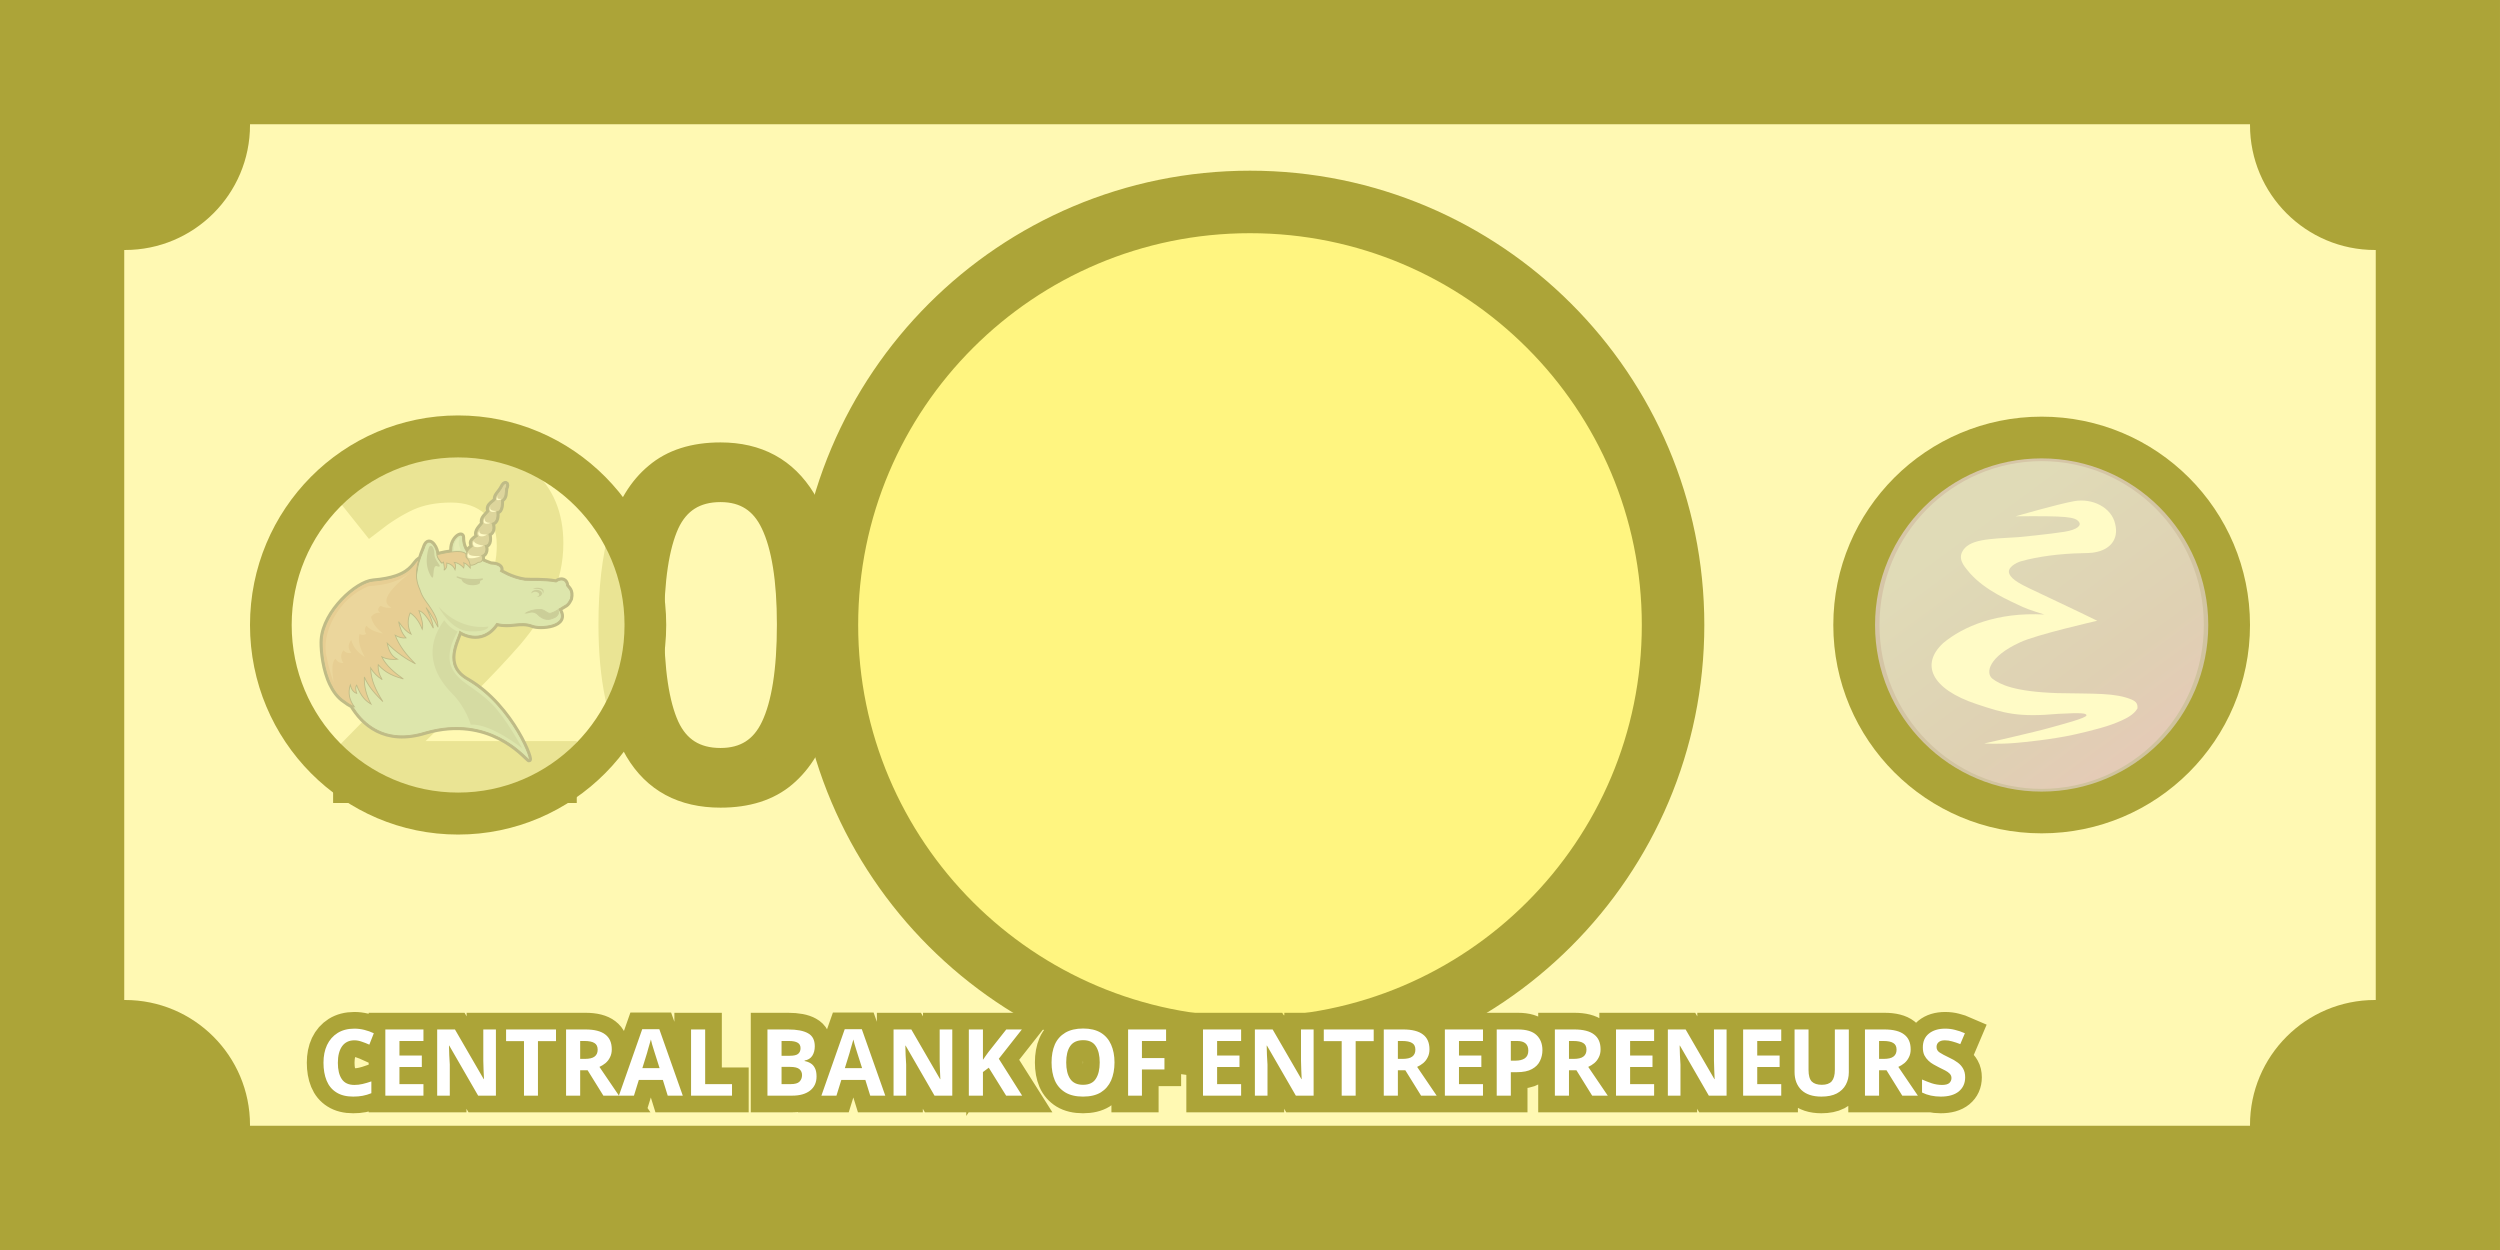
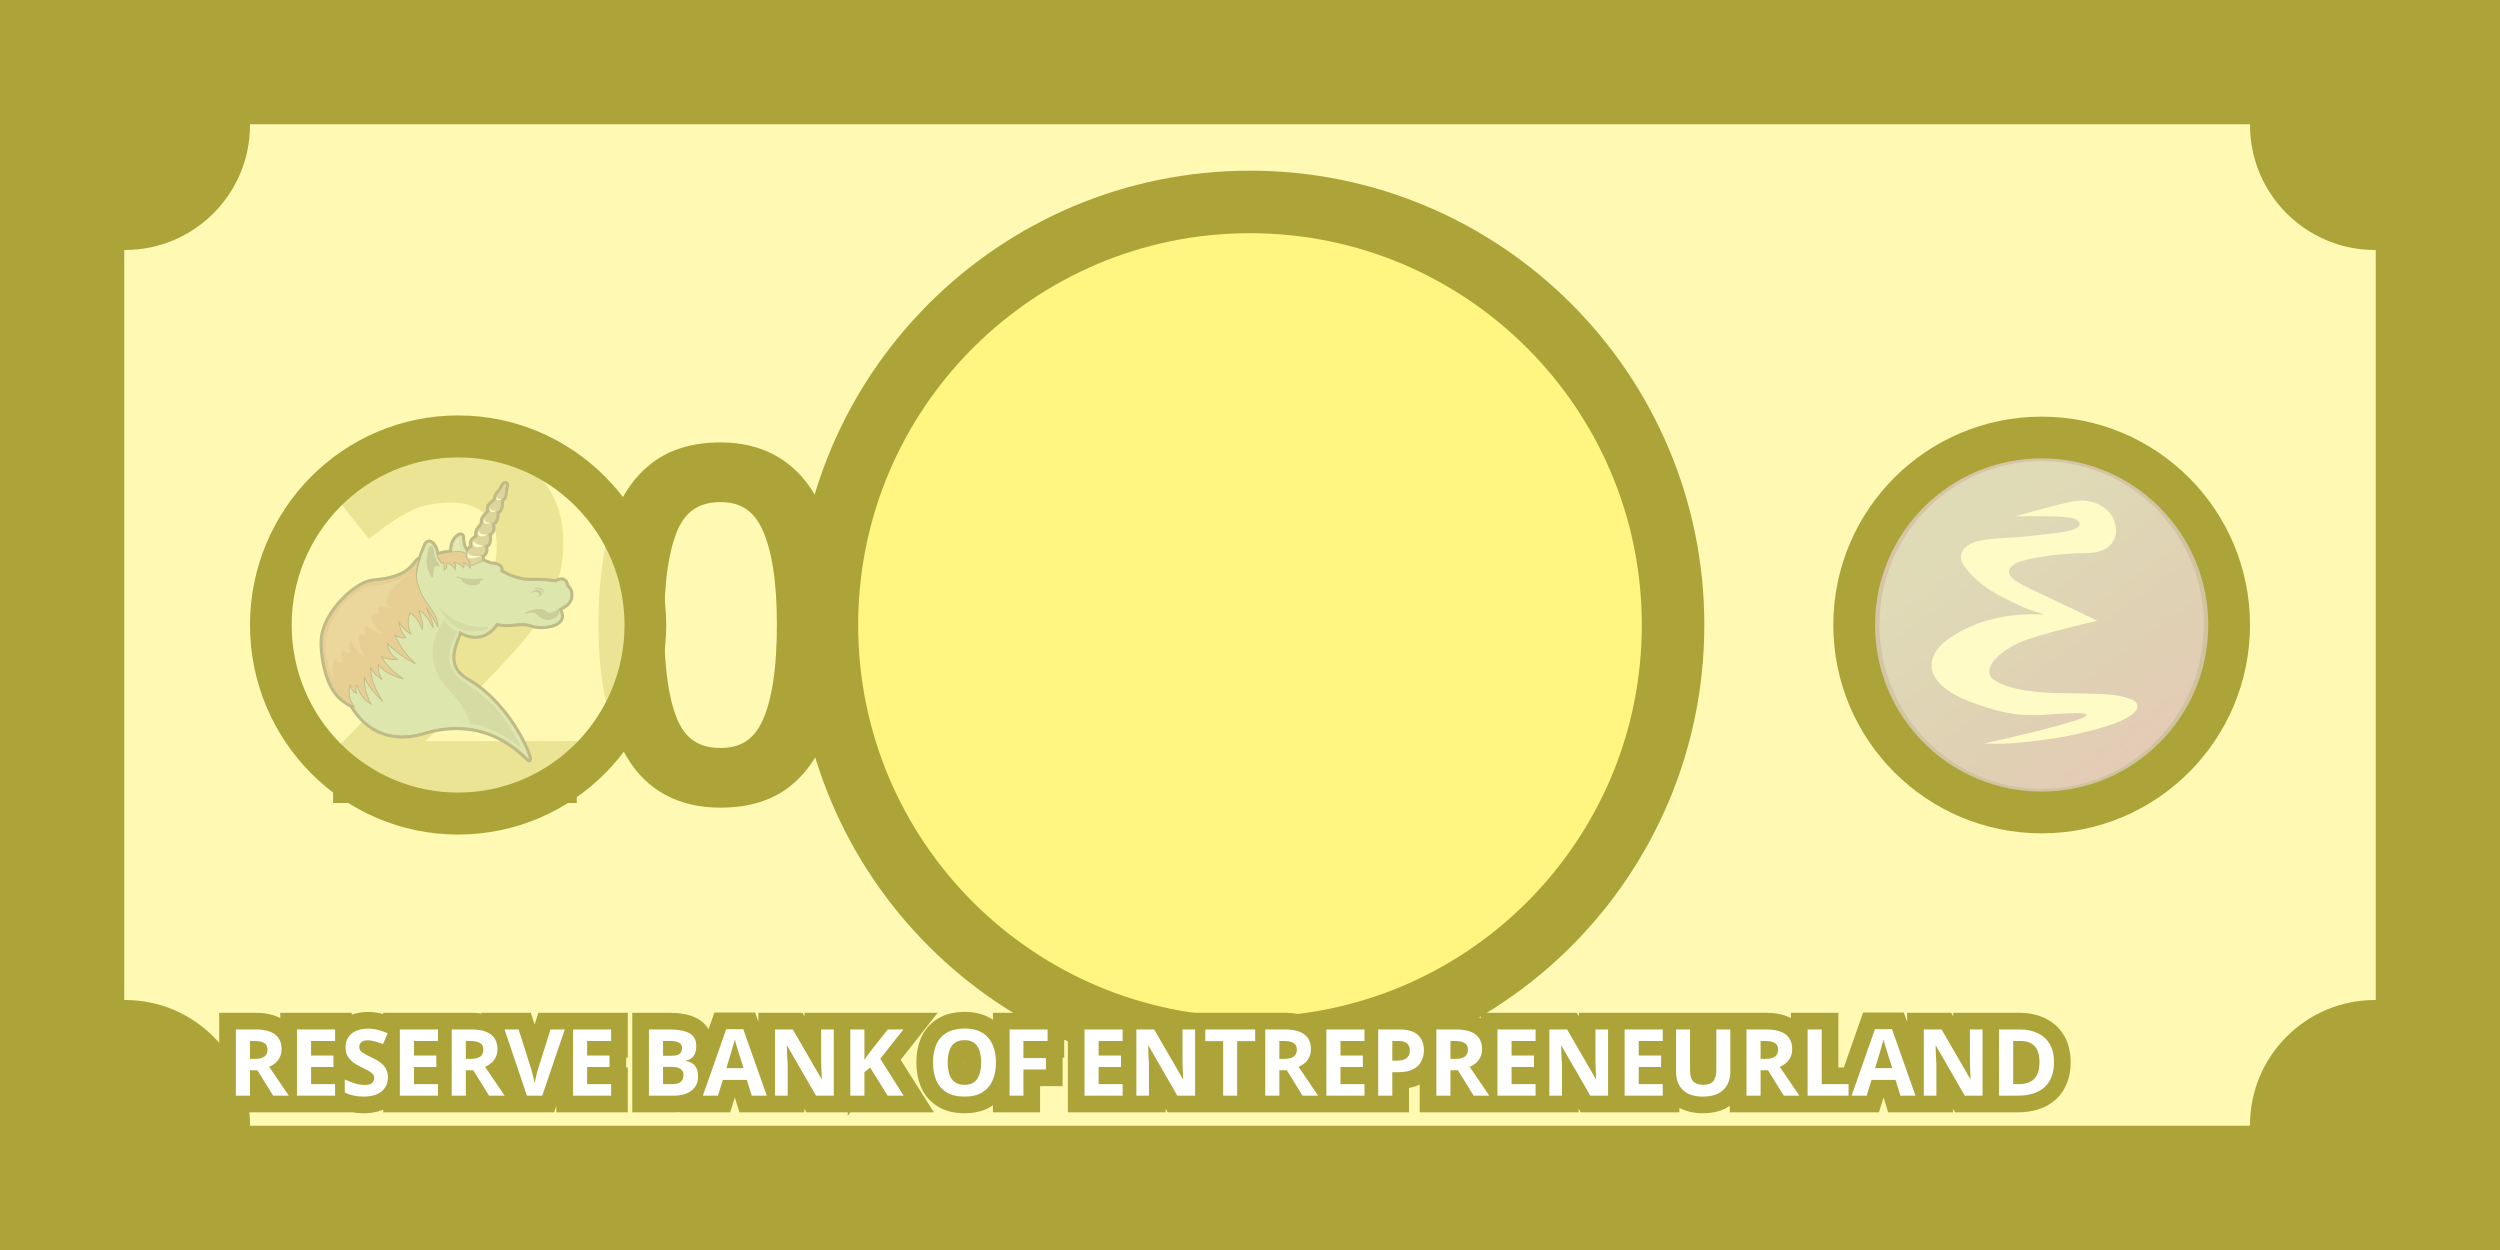
<svg xmlns="http://www.w3.org/2000/svg" xmlns:xlink="http://www.w3.org/1999/xlink" width="76.2mm" height="38.1mm" viewBox="0 0 76.2 38.1" version="1.1" id="svg1">
  <defs id="defs1">
    <linearGradient id="swatch67">
      <stop style="stop-color:#fff9b3;stop-opacity:0.75;" offset="0" id="stop67" />
    </linearGradient>
    <linearGradient xlink:href="#swatch66" id="linearGradient81" x1="0.618" y1="89.68" x2="288.617" y2="89.68" gradientUnits="userSpaceOnUse" />
    <linearGradient id="swatch66">
      <stop style="stop-color:#aca438;stop-opacity:1;" offset="0" id="stop66" />
    </linearGradient>
    <linearGradient xlink:href="#swatch69" id="linearGradient69" x1="24.392" y1="38.343" x2="55.104" y2="38.343" gradientUnits="userSpaceOnUse" />
    <linearGradient id="swatch69">
      <stop style="stop-color:#fff580;stop-opacity:1;" offset="0" id="stop69" />
    </linearGradient>
    <linearGradient xlink:href="#swatch66" id="linearGradient29" x1="24.392" y1="38.343" x2="55.104" y2="38.343" gradientUnits="userSpaceOnUse" />
    <linearGradient xlink:href="#swatch66" id="linearGradient45" x1="2.301" y1="26.399" x2="9.001" y2="26.399" gradientUnits="userSpaceOnUse" />
    <linearGradient xlink:href="#swatch66" id="linearGradient44" x1="259.818" y1="32.08" x2="288.618" y2="32.08" gradientUnits="userSpaceOnUse" />
    <linearGradient xlink:href="#swatch66" id="linearGradient43" x1="0.618" y1="147.28" x2="29.418" y2="147.28" gradientUnits="userSpaceOnUse" />
    <linearGradient xlink:href="#swatch66" id="linearGradient42" x1="259.818" y1="147.28" x2="288.618" y2="147.28" gradientUnits="userSpaceOnUse" />
    <linearGradient xlink:href="#swatch67" id="linearGradient34" x1="9.001" y1="39.704" x2="20.153" y2="39.704" gradientUnits="userSpaceOnUse" />
    <linearGradient xlink:href="#swatch66" id="linearGradient36" x1="9.001" y1="39.704" x2="20.153" y2="39.704" gradientUnits="userSpaceOnUse" />
    <linearGradient xlink:href="#swatch61" id="linearGradient63" x1="-195.018" y1="-89.68" x2="-94.218" y2="-89.68" gradientUnits="userSpaceOnUse" />
    <linearGradient id="swatch61">
      <stop style="stop-color:#efb7c0;stop-opacity:0.75;" offset="0" id="stop61" />
    </linearGradient>
    <filter height="1.106" y="-0.053" width="1.107" x="-0.054" id="filter4350-2" style="color-interpolation-filters:sRGB">
      <feGaussianBlur id="feGaussianBlur4352-3" stdDeviation="8.785" />
    </filter>
    <linearGradient y2="300.74" x2="236.614" y1="-161.851" x1="-122.202" spreadMethod="pad" gradientTransform="matrix(0.08192422,0,0,0.07764193,75.01818,46.24182)" gradientUnits="userSpaceOnUse" id="linearGradient4245" xlink:href="#linearGradient4284" />
    <linearGradient id="linearGradient4284">
      <stop offset="0" style="stop-color:#8381c5;stop-opacity:1" id="stop4286" />
      <stop id="stop4290" style="stop-color:#7e55b3;stop-opacity:0.996" offset="0.566" />
      <stop offset="1" style="stop-color:#a52ecb;stop-opacity:0.992" id="stop4288" />
    </linearGradient>
    <linearGradient y2="66.018" x2="173.945" y1="396.607" x1="447.809" gradientTransform="matrix(0.09251715,0,0,0.09251715,52.23944,23.01467)" gradientUnits="userSpaceOnUse" id="linearGradient4247" xlink:href="#linearGradient4292" />
    <linearGradient id="linearGradient4292">
      <stop id="stop4294" offset="0" style="stop-color:#411f5d;stop-opacity:1" />
      <stop id="stop4296" offset="1" style="stop-color:#5b2a85;stop-opacity:1" />
    </linearGradient>
    <linearGradient xlink:href="#swatch67" id="linearGradient33" x1="59.848" y1="39.704" x2="71.001" y2="39.704" gradientUnits="userSpaceOnUse" />
    <linearGradient xlink:href="#swatch66" id="linearGradient41" gradientUnits="userSpaceOnUse" x1="59.848" y1="39.704" x2="71.001" y2="39.704" />
    <linearGradient id="swatch65">
      <stop style="stop-color:#ffffff;stop-opacity:1;" offset="0" id="stop65" />
    </linearGradient>
    <linearGradient xlink:href="#swatch66" id="linearGradient13" gradientUnits="userSpaceOnUse" gradientTransform="translate(0.3207898)" x1="30.813" y1="38.343" x2="48.042" y2="38.343" />
    <linearGradient xlink:href="#swatch66" id="linearGradient14" gradientUnits="userSpaceOnUse" gradientTransform="translate(0.3207898)" x1="31.236" y1="38.343" x2="47.619" y2="38.343" />
    <linearGradient xlink:href="#swatch65" id="linearGradient15" gradientUnits="userSpaceOnUse" x1="47.712" y1="122.486" x2="240.438" y2="122.486" />
    <linearGradient xlink:href="#swatch66" id="linearGradient16" gradientUnits="userSpaceOnUse" x1="49.392" y1="122.486" x2="238.758" y2="122.486" />
  </defs>
  <g id="layer1" transform="translate(-198.9667,-27.51667)">
    <g id="g3" transform="matrix(0.2645833,0,0,0.2645833,198.9667,27.51667)">
      <g id="g1" transform="translate(-0.6175675,-17.68023)">
        <rect style="display:inline;fill:#fff9b3;fill-opacity:1;stroke:url(#linearGradient81);stroke-width:14.313;stroke-dasharray:none;stroke-opacity:1;paint-order:markers fill stroke" id="rect2" width="273.686" height="129.686" x="7.774" y="24.837" />
        <g id="g5" transform="matrix(3.40826,0,0,3.40826,9.145188,-41.00103)" style="display:inline;stroke-width:2.113;stroke-dasharray:none">
          <circle style="fill:url(#linearGradient69);fill-opacity:1;stroke:url(#linearGradient29);stroke-opacity:1;paint-order:markers fill stroke" id="path3" cx="39.748" cy="38.343" r="14.3" />
          <text xml:space="preserve" style="font-style:normal;font-variant:normal;font-weight:bold;font-stretch:normal;font-size:15.648px;font-family:'Overpass Mono';-inkscape-font-specification:'Overpass Mono Bold';text-align:start;writing-mode:lr-tb;direction:ltr;text-anchor:start;fill:url(#linearGradient13);stroke:url(#linearGradient14);stroke-width:0.845;stroke-dasharray:none;paint-order:markers fill stroke" x="39.756" y="43.937" id="text3">
            <tspan id="tspan3" x="39.756" y="43.937" style="font-style:normal;font-variant:normal;font-weight:normal;font-stretch:normal;font-size:15.648px;font-family:'Noto Sans';-inkscape-font-specification:'Noto Sans';text-align:center;text-anchor:middle;fill:url(#linearGradient13);fill-opacity:1;stroke:url(#linearGradient14)">20</tspan>
          </text>
        </g>
        <ellipse style="display:inline;fill:#0e8547;fill-opacity:1;stroke:none;stroke-width:0;stroke-linecap:square;stroke-dasharray:none;stroke-opacity:1;paint-order:stroke fill markers" id="path18" cx="-529.089" cy="-5.522" rx="14.4" ry="0" transform="scale(-1,1)" />
        <ellipse style="display:inline;fill:url(#linearGradient45);fill-opacity:1;stroke-width:0.515;stroke-linecap:square;stroke-dasharray:2.059, 1.03;paint-order:stroke fill markers" id="path15" cx="5.651" cy="26.399" rx="3.35" ry="3.326" transform="matrix(4.299104,0,0,4.329129,-9.276734,-82.20404)" />
        <circle style="fill:url(#linearGradient44);fill-opacity:1;stroke-width:2.221;stroke-linecap:square;stroke-dasharray:8.884, 4.442;paint-order:stroke fill markers" id="path15-8" cx="274.218" cy="32.08" r="14.4" />
        <circle style="fill:url(#linearGradient43);fill-opacity:1;stroke-width:2.221;stroke-linecap:square;stroke-dasharray:8.884, 4.442;paint-order:stroke fill markers" id="path15-8-1" cx="15.018" cy="147.28" r="14.4" />
        <circle style="fill:url(#linearGradient42);fill-opacity:1;stroke-width:2.221;stroke-linecap:square;stroke-dasharray:8.884, 4.442;paint-order:stroke fill markers" id="path15-8-1-2" cx="274.218" cy="147.28" r="14.4" />
      </g>
      <g id="layer1-4" transform="matrix(4.299104,0,0,4.329129,-9.894301,-99.88427)">
        <g id="g2" transform="matrix(0.04694568,0,0,0.04694568,14.47833,37.84008)">
          <path fill="#a04d32" stroke="#000000" stroke-width="3" d="m 64.049,17.456 c -0.205,-3.15 -2.842,-4.366 -5.993,-2.125 -7.22,-1.297 -14.305,-0.687 -17.8,-0.981 -7.662,-1.073 -14.041,-5.128 -14.041,-5.128 0.932,-1.239 0.486,-3.917 -5.498,-4.101 -1.646,-0.542 -3.336,-1.327 -4.933,-1.979 0.544,-1.145 -0.133,-2.836 -0.133,-2.836 2.435,-0.672 2.808,-3.842 1.848,-5.709 3.106,0.084 2.612,-4.718 2.183,-6.381 2.435,-0.923 2.77,-3.831 1.763,-6.129 2.938,-0.671 3.022,-4.114 2.77,-6.548 3.023,-0.168 2.604,-5.457 2.604,-6.549 2.604,-1.679 2.016,-3.946 2.425,-6.573 1.605,-3.25 -0.577,-4.173 -2.116,-0.71 -1.651,3.001 -3.77,4.311 -3.75,6.528 0.755,1.259 -5.625,3.106 -3.61,7.052 -1.428,1.763 -4.785,4.03 -3.592,6.733 -0.606,1.326 -4.888,4.433 -3.041,7.371 -4.03,2.687 -3.79,3.335 -2.938,5.793 -1.147,0.736 -2.318,1.862 -2.995,3.094 -1.32,-1.568 -2.603,-4.429 -2.584,-8.294 0,-3.275 -6.1,0.318 -6.1,6.784 0,0.556 -0.056,1.061 -0.134,1.542 -2.11,0.243 -4.751,0.707 -8.08,1.494 -0.106,0.073 -0.157,0.186 -0.182,0.316 a 8.704,8.704 0 0 1 -0.277,-1.553 c -0.582,-3.79 -4.934,-9.56 -7.057,-2.434 -1.096,2.611 -1.74,4.392 -2.115,5.789 v 0 c 0,0 -0.336,0.226 -0.957,0.61 -2.62,1.622 -3.562,6.686 -13.075,9.883 -3.211,1.079 -7.4,1.945 -12.96,2.395 -9.57,0.773 -27.887,17.314 -29.114,33.097 -0.283,3.964 0.31,13.737 3.596,22.31 l 0.005,0.02 c 0.015,0.042 0.032,0.081 0.048,0.122 0.052,0.134 0.103,0.267 0.156,0.398 0.28,0.718 0.579,1.405 0.895,2.062 1.885,4.028 4.46,7.59 7.934,9.882 a 25.252,25.252 0 0 0 4.372,2.762 c 5.907,9.749 18.442,22.252 42.075,14.859 36.255,-10.284 56.263,13.809 58.568,15.5 3.399,3.433 -8.786,-29.835 -34.587,-44.788 -15.253,-8.322 -5.678,-22.656 -4.585,-27.718 0,0 12.227,8.557 21.087,-4.52 8.004,2.062 13.367,-1.462 20.25,1.03 4.184,1.833 21.77,0.726 15.235,-9.104 4.11,-2.683 4.544,-1.815 6.6,-5.9 1.104,-4.952 -1.403,-6.012 -2.167,-7.366 z m -70.293,-13.299 c -0.041,0.018 -0.086,0.04 -0.125,0.056 0.039,-0.034 0.075,-0.062 0.115,-0.102 z m -13.413,4.523 c -0.073,0.429 -0.143,0.829 -0.212,1.216 0.037,-0.832 0.085,-1.714 0.143,-2.646 0.024,0.435 0.05,0.904 0.069,1.43 z m 10.693,-6.333 c 0.746,1.124 1.662,2.179 1.662,2.179 0,0 -0.875,-0.79 -1.662,-2.179 z" id="path1-1" />
          <path fill="#77aa99" stroke="#000000" stroke-width="0.5" d="m -62.902,75.642 c 0,0 10.02,36.105 46.549,24.68 36.255,-10.284 56.263,13.809 58.568,15.5 3.399,3.433 -8.786,-29.835 -34.587,-44.788 -15.253,-8.322 -5.678,-22.656 -4.585,-27.718 0,0 12.227,8.557 21.087,-4.52 8.004,2.062 13.367,-1.462 20.25,1.03 4.184,1.833 21.77,0.726 15.235,-9.104 4.11,-2.683 4.544,-1.815 6.6,-5.9 1.105,-4.952 -1.402,-6.011 -2.166,-7.366 -0.205,-3.15 -2.842,-4.366 -5.993,-2.125 -7.22,-1.297 -14.305,-0.687 -17.8,-0.981 -7.662,-1.073 -14.041,-5.128 -14.041,-5.128 0.932,-1.239 0.486,-3.917 -5.498,-4.101 -3.287,-1.082 -6.752,-3.136 -9.288,-3.162 -2.567,0 -2.914,-2.537 -2.914,-2.537 -1.606,-0.87 -3.924,-4.252 -3.9,-9.438 0,-3.275 -6.098,0.318 -6.098,6.784 0,6.466 -5.818,7.758 -5.818,7.758 0,0 -2.55,-2.281 -2.855,-5.958 -0.582,-3.79 -4.934,-9.56 -7.057,-2.434 -3.226,7.646 -3.485,9.43 -4.115,13.154 -1.31,7.711 -0.345,8.012 -0.345,8.012 l -32.824,23.43 z" id="path2-13" />
          <path fill="#314b49" stroke="#314b49" stroke-width="0.75" stroke-linecap="round" stroke-linejoin="round" d="m 14.76,14.222 c 1.549,-0.562 0.897,-0.415 1.153,-0.581 -2.96,0.575 -9.635,0.614 -14.317,-1.133 0.392,0.23 2.568,0.962 2.845,1.128 0.218,0.715 0.1,1.438 2.932,2.709 2.559,0.793 5.845,0.461 6.835,-0.529 0.109,-1.684 0.126,-1.065 0.553,-1.594 z" id="path3-5" />
          <path fill="#314b49" stroke="#314b49" stroke-width="0.5" d="m 47.129,33.368 c -2.83,-2.085 -4.881,-0.264 -6.47,-0.413 0.99,-0.645 3.763,-2.062 8.246,-2.062 2.532,0 3.879,2.196 5.57,2.207 1.14,0.007 4.472,-1.71 5.14,-2.378 -0.97,0.838 0.454,1.755 -0.49,3.003 -0.281,0.359 -0.836,1.511 -2.662,2.051 -2.05,0.971 -5.411,1.762 -9.334,-2.408 z" id="path4" />
          <path fill="#314b49" d="m -14.418,-4.578 c 0,0 -3.355,7.996 0.312,15.329 3.667,7.333 0.522,-6.829 4.688,-4.162 3.397,0.385 -2.387,-3.215 -2.033,-7.819 -0.176,-2.892 -1.77,-5.194 -2.967,-3.348 z m 64.404,26.384 c 0,1.121 -1.363,2.03 -3.045,2.03 3.573,-1.121 -0.201,-4.653 -3.045,-2.03 0,-1.121 1.363,-2.03 3.045,-2.03 1.682,0 3.045,0.909 3.045,2.03 z" id="path5" />
          <path fill="#314b49" d="m 44.819,19.222 c 3.772,-0.231 6.336,0.323 5.536,3.138 0.548,-1.126 1.292,-2.83 -1.046,-3.507 -1.746,-0.388 -3.3,-0.378 -4.49,0.369 z" id="path6" />
          <path fill="#a04d32" stroke="#000000" stroke-width="0.5" d="m -9.421,40.623 c 0,-3.521 -1.51,-7.166 -7.04,-14.583 -1.635,-2.192 -2.62,-4.336 -3.211,-6.275 -1.401,-3.295 -3.426,-8.019 -0.613,-17.233 0,0 0.62,-0.384 0,0 -2.62,1.622 -3.562,6.686 -13.075,9.883 -3.211,1.079 -7.4,1.945 -12.96,2.395 -9.568,0.773 -27.886,17.314 -29.113,33.097 -0.283,3.964 0.31,13.737 3.596,22.31 l 0.005,0.02 c 0.015,0.042 0.032,0.081 0.048,0.122 0.052,0.134 0.103,0.267 0.156,0.398 0.28,0.718 0.579,1.405 0.895,2.062 1.885,4.028 4.46,7.59 7.934,9.882 3.084,2.404 5.606,3.306 5.606,3.306 -2.588,-3.578 -3.77,-7.562 -2.263,-12.32 0.65,2.637 1.903,4.162 3.646,4.777 -0.615,-1.884 -0.827,-3.549 0,-4.651 2.567,6.734 5.353,9.031 8.17,10.686 -2.63,-4.914 -4.031,-10.005 -3.77,-15.337 2.569,6.028 6.596,9.945 10.56,13.954 -3.78,-5.966 -6.911,-12.104 -6.977,-19.046 1.693,2.778 3.935,4.932 6.6,6.601 -1.683,-2.709 -2.505,-5.51 -2.263,-8.423 4.424,4.945 9.36,6.607 14.332,8.046 -5.197,-3.625 -9.843,-7.537 -12.32,-12.572 2.972,1.464 5.948,1.693 8.926,1.383 -3.706,-1.872 -5.07,-5.252 -5.783,-9.052 5.177,5.279 10.587,8.827 16.09,11.692 -5.455,-5.26 -9.478,-10.65 -11.565,-16.218 2.1,1.18 4.157,1.736 6.16,1.509 -2.766,-3.124 -3.465,-6.182 -4.211,-9.241 2.637,3.916 4.959,6.022 7.103,7.103 -2.19,-4.482 -2.034,-8.432 -0.503,-12.068 2.524,1.675 4.902,4.295 6.915,9.303 0.73,-2.386 -0.447,-6.364 -1.886,-10.56 2.175,0.622 4.779,3.351 8.17,9.932 -0.33,-3.865 -2.138,-7.775 -4.147,-11.692 3.027,3.51 7.557,12.713 6.788,10.81 z" id="path7" />
          <path fill="#796958" stroke="#000000" stroke-width="0.5" d="m 6.92,1.565 c 0,0 -0.252,7.472 6.717,2.603 3.61,0.084 2.015,-3.862 2.015,-3.862 2.435,-0.672 2.808,-3.842 1.848,-5.709 3.106,0.084 2.612,-4.718 2.183,-6.381 2.435,-0.923 2.77,-3.831 1.763,-6.129 2.938,-0.671 3.022,-4.114 2.77,-6.548 3.023,-0.168 2.604,-5.457 2.604,-6.549 2.604,-1.679 2.016,-3.946 2.425,-6.573 1.605,-3.25 -0.577,-4.173 -2.116,-0.71 -1.651,3.001 -3.77,4.311 -3.75,6.528 0.755,1.259 -5.625,3.106 -3.61,7.052 -1.428,1.763 -4.785,4.03 -3.592,6.733 -0.606,1.326 -4.888,4.433 -3.041,7.371 -4.03,2.687 -3.79,3.335 -2.938,5.793 -2.155,1.38 -4.41,4.131 -3.278,6.381 z" id="path8" />
          <path fill="#ffffff" d="m 24.744,-33.698 c 0,0 -0.735,1.324 -0.735,2.133 0,0.809 2.185,0.568 2.927,-0.227 -1.625,0.024 -2.965,0.289 -2.192,-1.906 z m -4.261,6.27 c 0,0 -0.812,1.068 -0.183,2.316 0.392,0.98 2.807,0.962 3.549,0.167 -1.625,0.024 -4.14,-0.287 -3.366,-2.483 z m -3.135,6.455 c 0,0 -0.998,1.346 -0.492,2.602 0,0.809 2.838,0.956 3.58,0.161 -1.625,0.022 -3.645,-0.489 -3.088,-2.763 z m -3.078,7.162 c 0,0 -1.402,1.542 -0.148,2.945 1.438,0.809 3.744,0.049 4.486,-0.746 -1.625,0.022 -4.894,0.076 -4.337,-2.199 z m -3.004,5.721 c 0,0 -1.575,1.414 -0.02,3.312 1.438,0.809 4.57,0.198 5.312,-0.597 -1.624,0.024 -5.99,-1.346 -5.292,-2.715 z m -3.147,6.741 c 0,0 -1.403,1.542 -0.15,2.945 1.439,0.809 6.037,-0.186 6.779,-0.981 -1.625,0.023 -7.185,0.311 -6.63,-1.964 z" id="path9" />
          <path fill="#a04d32" stroke="#000000" stroke-width="0.5" d="m 7.002,1.679 c -0.45,-0.45 -0.534,-0.896 -0.367,-1.718 0,0 0.369,-4.107 -16.333,-0.158 -1.072,0.74 2.396,4.722 2.396,4.722 0,0 0.418,0.215 1.047,-0.415 0.253,1.123 0.852,4.081 0.233,4.579 1.245,-0.771 1.868,-1.946 1.676,-4.125 2.122,0.461 3.742,1.64 4.692,3.779 0.304,-1.4 0.603,-2.799 -0.384,-4.126 2.182,0.285 3.88,1.496 5.362,3.124 0.22,-0.933 0.354,-1.883 0,-2.931 1.39,0.473 2.587,1.607 3.71,2.988 0,0 0.21,-3.862 -2.032,-5.719 z" id="path10" />
          <path opacity="0.26" d="m -9.02,29.325 c 0,0 6.76,13.59 17.595,13.991 10.834,0.401 10.834,-2.73 10.834,-2.73 0,0 -15.527,3.048 -28.43,-11.261 z m 3.155,7.694 c 2.279,3.104 4.856,5.221 7.722,6.382 0,0 -7.365,11.108 -3.611,20.023 3.754,8.915 13.125,11.053 23.32,21.249 7.943,7.942 17.159,24.961 17.159,24.961 0,0 -17.834,-14.176 -29.42,-13.479 0,0 -2.687,-9.668 -10.585,-17.566 -11.244,-11.245 -16.168,-25.875 -4.585,-41.57 z" id="path11" />
          <path opacity="0.18" fill="#ffffff" d="m -24.633,9.634 c -3.874,2.501 -8.42,7.096 -24.415,8.083 -17.05,6.784 -27.433,26.685 -23.777,40.464 1.348,7.317 3.89,14.18 3.89,14.18 -0.885,-5.919 -1.381,-11.397 1.035,-13.599 1.435,2.384 2.969,2.468 4.507,2.479 -1.59,-2.404 -1.788,-4.808 0,-7.212 1.489,1.525 2.992,1.881 4.507,1.353 -2.128,-2.449 -1.867,-4.848 0,-7.211 1.388,5.022 4.462,7.453 7.662,9.689 -2.208,-4.333 -4.166,-8.672 -2.93,-13.07 1.323,0.729 2.595,0.644 3.83,0 -1.256,-1.576 -0.924,-3.153 0,-4.732 2.948,3.04 6.214,3.724 9.466,4.507 -2.661,-2.454 -5.543,-4.527 -6.761,-9.465 1.5,-1.811 3.269,-2.685 5.408,-2.253 -1.901,-1.167 -1.65,-2.543 0,-4.057 2.089,1.104 4.195,1.352 6.31,1.127 -2.807,-1.68 -8.424,-4.994 11.269,-20.283 z" id="path12" />
          <path opacity="0.27" fill="#ffffff" d="m 1.928,-9.222 c 0.996,-0.963 1.146,-0.65 0.854,0.285 -0.982,2.36 0.353,4.647 0.797,6.206 l -3.871,0.114 c 0.108,-2.271 0.247,-4.794 2.22,-6.605 z" id="path13" />
        </g>
        <circle style="display:inline;fill:url(#linearGradient34);fill-opacity:1;stroke:url(#linearGradient36);stroke-width:1.117;stroke-dasharray:none;stroke-opacity:1;paint-order:markers fill stroke" id="path3-4-7-4" cx="14.577" cy="39.704" r="5.018" />
      </g>
      <g id="layer2" transform="translate(-0.6175675,-17.68023)">
        <circle style="display:none;fill:none;fill-opacity:1;stroke:url(#linearGradient63);stroke-width:1.911;stroke-dasharray:none;stroke-opacity:1;paint-order:markers fill stroke" id="path14" cx="-144.618" cy="-89.68" r="49.444" transform="scale(-1)" />
      </g>
      <g id="layer3" transform="matrix(4.304015,0,0,4.304015,-46.38746,-98.88716)">
        <g id="g14" transform="matrix(0.2044438,0,0,0.2044438,49.91265,30.12353)">
          <path style="opacity:0.405;fill:#211f46;fill-opacity:0.996;stroke:#0a0b1b;stroke-width:8.533;stroke-miterlimit:4;stroke-dasharray:none;stroke-opacity:1;filter:url(#filter4350-2)" id="path4233" d="m 491.669,257.759 c 0,131.794 -105.76,238.635 -236.222,238.635 -130.462,0 -236.222,-106.84 -236.222,-238.635 0,-131.794 105.76,-238.635 236.222,-238.635 130.462,0 236.222,106.84 236.222,238.635 z" transform="matrix(0.09251715,0,0,0.09251715,52.23944,23.01467)" />
          <path d="m 97.727,46.862 c 0,12.193 -9.785,22.078 -21.855,22.078 -12.07,0 -21.855,-9.885 -21.855,-22.078 0,-12.193 9.785,-22.078 21.855,-22.078 12.07,0 21.855,9.885 21.855,22.078 z" id="path4235" style="fill:url(#linearGradient4245);fill-opacity:1;stroke:url(#linearGradient4247);stroke-width:1.25;stroke-miterlimit:4;stroke-dasharray:none;stroke-opacity:1" />
          <path d="m 68.361,62.37 c 0,0 1.85,0.131 4.231,-0.079 0.964,-0.085 4.624,-0.444 7.361,-1.045 0,0 3.337,-0.714 5.122,-1.372 1.868,-0.688 2.884,-1.272 3.342,-2.1 -0.02,-0.17 0.141,-0.771 -0.72,-1.132 -2.202,-0.924 -4.756,-0.757 -9.809,-0.864 -5.604,-0.193 -7.468,-1.131 -8.461,-1.886 -0.952,-0.766 -0.473,-2.887 3.607,-4.755 2.055,-0.995 10.113,-2.83 10.113,-2.83 -2.714,-1.341 -7.774,-3.699 -8.814,-4.208 -0.912,-0.447 -2.372,-1.119 -2.689,-1.933 -0.359,-0.781 0.847,-1.454 1.521,-1.646 2.17,-0.626 5.233,-1.015 8.021,-1.059 1.401,-0.022 1.629,-0.112 1.629,-0.112 1.934,-0.321 3.206,-1.644 2.676,-3.739 -0.476,-2.138 -2.987,-3.395 -5.373,-2.96 -2.247,0.41 -7.663,1.983 -7.663,1.983 6.694,-0.058 7.815,0.054 8.315,0.753 0.296,0.413 -0.134,0.98 -1.92,1.271 -1.944,0.317 -5.984,0.7 -5.984,0.7 -3.876,0.23 -6.606,0.246 -7.425,1.979 -0.535,1.133 0.571,2.134 1.055,2.761 2.048,2.277 5.005,3.505 6.909,4.41 0.716,0.34 2.818,0.983 2.818,0.983 -6.176,-0.34 -10.631,1.557 -13.245,3.74 -2.956,2.734 -1.648,5.993 4.407,7.999 3.577,1.185 5.351,1.743 10.686,1.262 3.143,-0.169 3.638,-0.069 3.669,0.189 0.044,0.363 -3.49,1.265 -4.455,1.543 -2.455,0.708 -8.89,2.138 -8.922,2.145 z" id="path4237" style="fill:#ffffff;fill-opacity:1;fill-rule:evenodd;stroke:#000000;stroke-width:0;stroke-linecap:butt;stroke-linejoin:miter;stroke-miterlimit:4;stroke-dasharray:none;stroke-opacity:1" />
        </g>
        <circle style="display:inline;fill:url(#linearGradient33);fill-opacity:1;stroke:url(#linearGradient41);stroke-width:1.117;stroke-dasharray:none;stroke-opacity:1;paint-order:markers fill stroke" id="path3-4-7-4-1" cx="65.424" cy="39.704" r="5.018" />
      </g>
      <g id="layer4-8">
        <text xml:space="preserve" style="font-size:10.667px;font-family:'Love Ya Like A Sister';-inkscape-font-specification:'Love Ya Like A Sister';text-align:center;letter-spacing:0px;writing-mode:lr-tb;direction:ltr;text-anchor:middle;fill:url(#linearGradient15);fill-opacity:1;stroke:url(#linearGradient16);stroke-width:3.84;stroke-dasharray:none;paint-order:stroke fill markers" x="144.208" y="126.219" id="text15">
-           <tspan id="tspan15" x="144.208" y="126.219" style="font-style:normal;font-variant:normal;font-weight:bold;font-stretch:normal;font-size:10.667px;font-family:'Overpass Mono';-inkscape-font-specification:'Overpass Mono Bold';fill:url(#linearGradient15);fill-opacity:1;stroke:url(#linearGradient16);stroke-width:3.84;stroke-dasharray:none;paint-order:stroke fill markers">CENTRAL BANK OF ENTREPRENEURS</tspan>
+           <tspan id="tspan15" x="144.208" y="126.219" style="font-style:normal;font-variant:normal;font-weight:bold;font-stretch:normal;font-size:10.667px;font-family:'Overpass Mono';-inkscape-font-specification:'Overpass Mono Bold';fill:url(#linearGradient15);fill-opacity:1;stroke:url(#linearGradient16);stroke-width:3.84;stroke-dasharray:none;paint-order:stroke fill markers">RESERVE BANK OF ENTREPRENEURLAND</tspan>
        </text>
      </g>
    </g>
  </g>
</svg>
